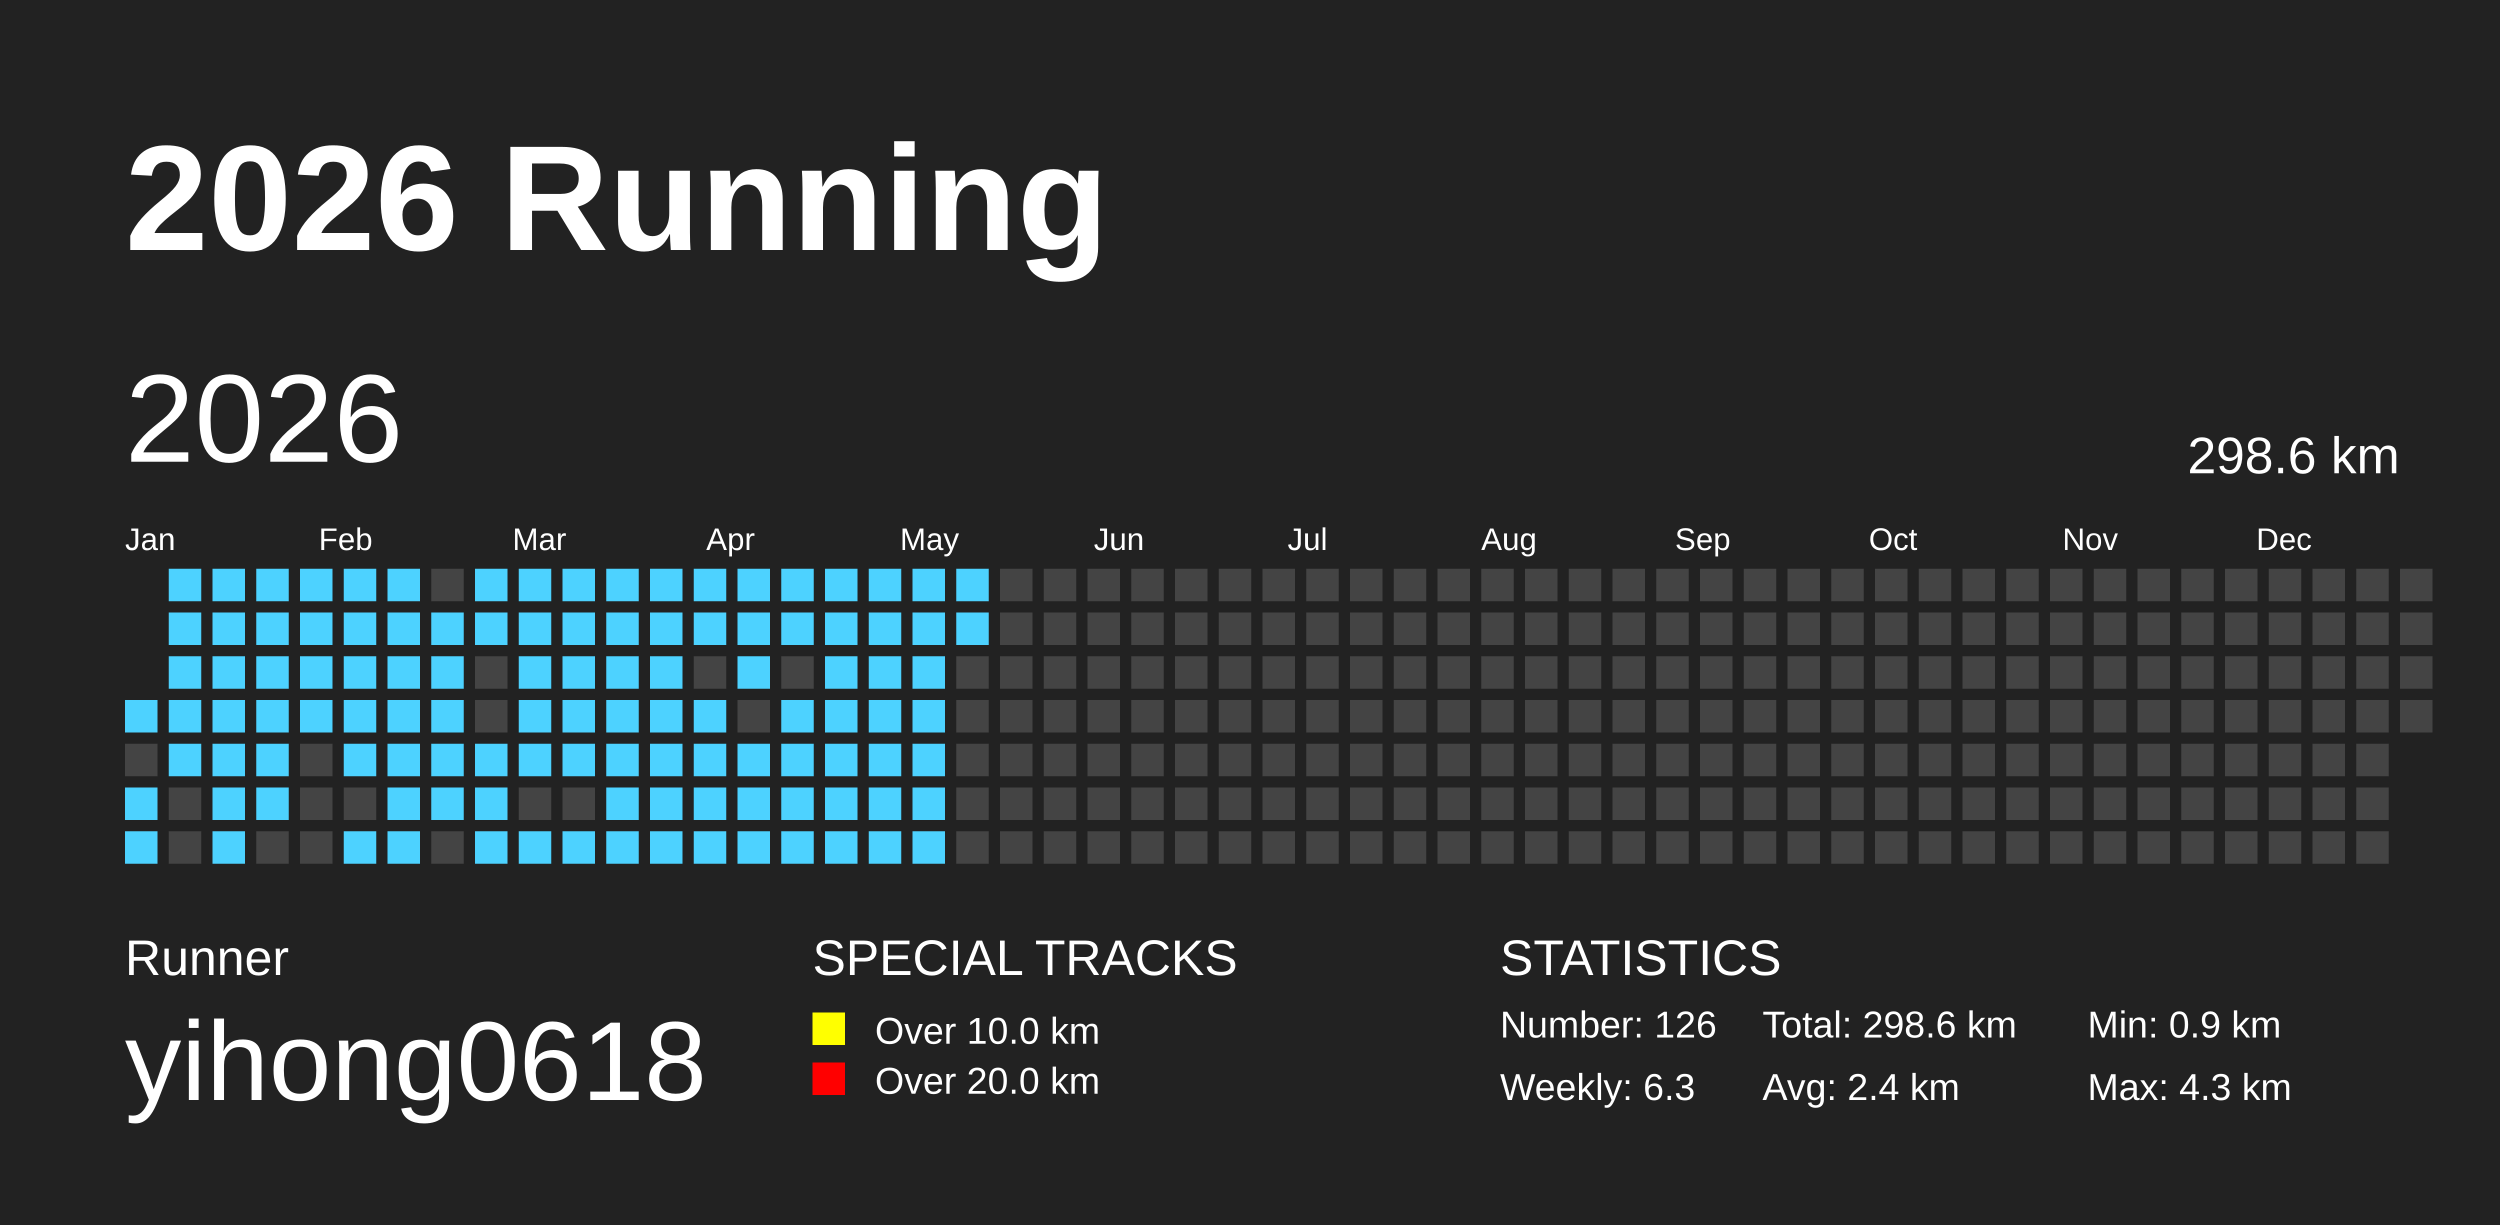
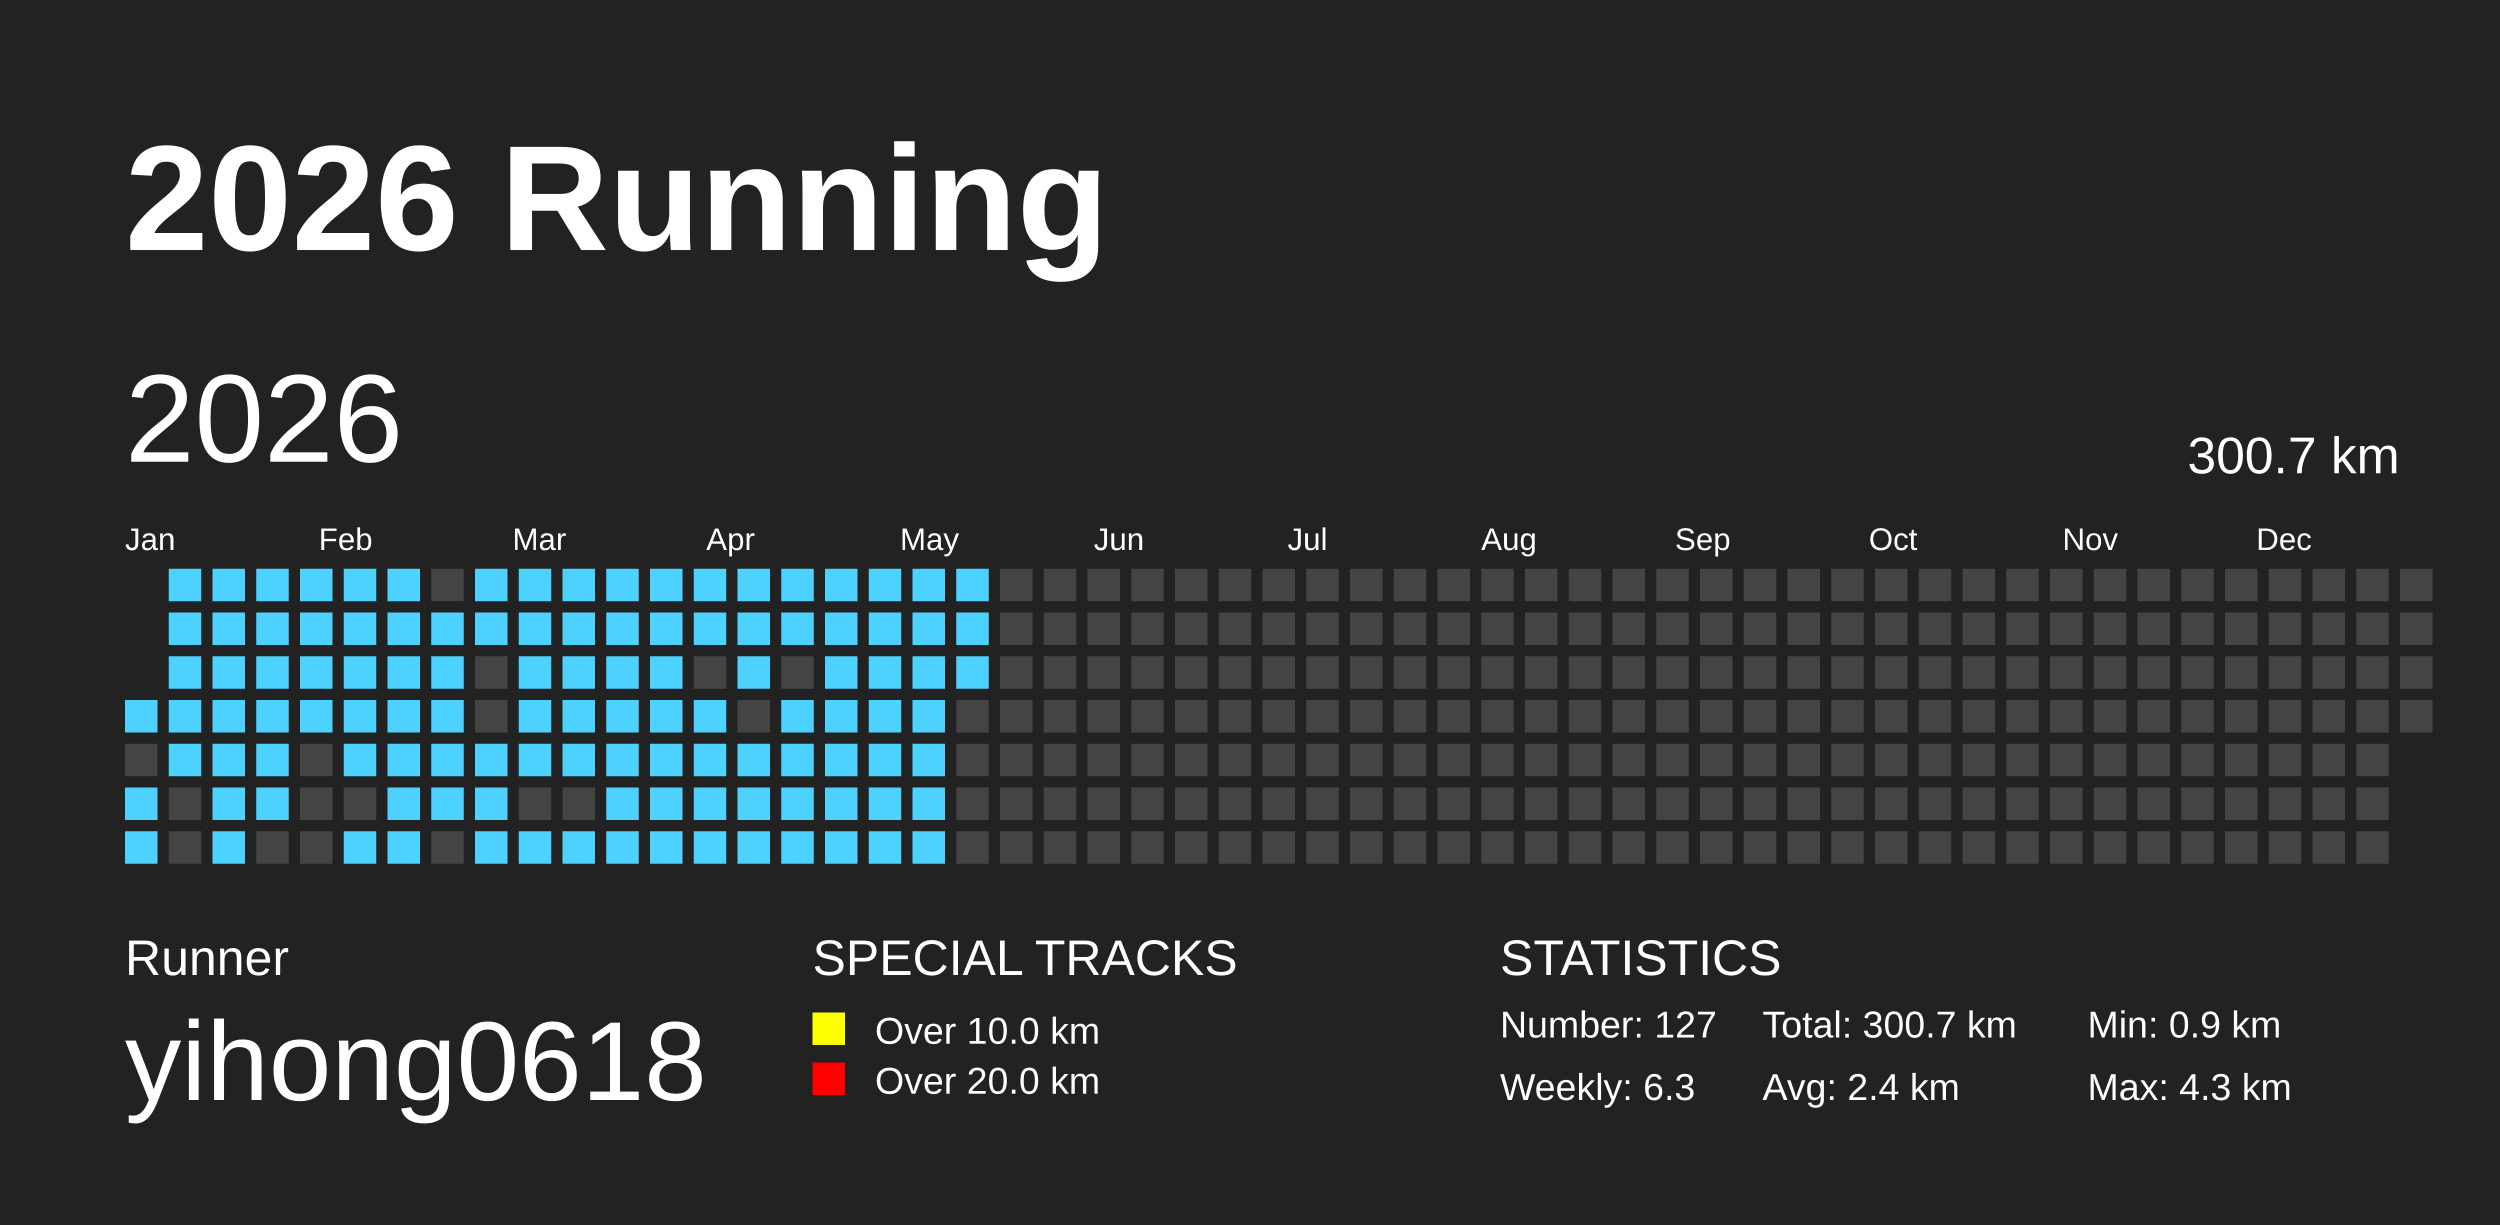
<svg xmlns="http://www.w3.org/2000/svg" baseProfile="full" height="98mm" version="1.1" viewBox="0,0,200,98" width="200mm">
  <defs>
    <pattern height="2" id="indoor-stripe" patternUnits="userSpaceOnUse" width="2">
      <line stroke="white" stroke-opacity="0.45" stroke-width="0.5" x1="0" x2="2" y1="2" y2="0" />
    </pattern>
  </defs>
  <rect fill="#222222" height="98" width="200" x="0" y="0" />
  <text fill="#FFFFFF" style="font-size:12px; font-family:Arial; font-weight:bold;" x="10" y="20">2026 Running</text>
  <text fill="#FFFFFF" style="font-size:4px; font-family:Arial" x="10" y="78">Runner</text>
  <text fill="#FFFFFF" style="font-size:9px; font-family:Arial" x="10" y="88">yihong0618</text>
  <text fill="#FFFFFF" style="font-size:4px; font-family:Arial" x="65" y="78">SPECIAL TRACKS</text>
  <rect fill="yellow" height="2.6" width="2.6" x="65" y="81" />
  <text fill="#FFFFFF" style="font-size:3px; font-family:Arial" x="70" y="83.5">Over 10.0 km</text>
  <rect fill="red" height="2.6" width="2.6" x="65" y="85" />
  <text fill="#FFFFFF" style="font-size:3px; font-family:Arial" x="70" y="87.5">Over 20.0 km</text>
  <text fill="#FFFFFF" style="font-size:4px; font-family:Arial" x="120" y="78">STATISTICS</text>
-   <text fill="#FFFFFF" style="font-size:3px; font-family:Arial" x="120" y="83">Number: 126</text>
+   <text fill="#FFFFFF" style="font-size:3px; font-family:Arial" x="120" y="83">Number: 127</text>
  <text fill="#FFFFFF" style="font-size:3px; font-family:Arial" x="120" y="88">Weekly: 6.3</text>
-   <text fill="#FFFFFF" style="font-size:3px; font-family:Arial" x="141" y="83">Total: 298.6 km</text>
+   <text fill="#FFFFFF" style="font-size:3px; font-family:Arial" x="141" y="83">Total: 300.7 km</text>
  <text fill="#FFFFFF" style="font-size:3px; font-family:Arial" x="141" y="88">Avg: 2.4 km</text>
  <text fill="#FFFFFF" style="font-size:3px; font-family:Arial" x="167" y="83">Min: 0.9 km</text>
  <text fill="#FFFFFF" style="font-size:3px; font-family:Arial" x="167" y="88">Max: 4.3 km</text>
  <text dominant-baseline="hanging" fill="#FFFFFF" style="font-size:10.0px; font-family:Arial;" x="10" y="30">2026</text>
-   <text dominant-baseline="hanging" fill="#FFFFFF" style="font-size:4.125px; font-family:Arial;" x="175" y="35">298.6 km</text>
+   <text dominant-baseline="hanging" fill="#FFFFFF" style="font-size:4.125px; font-family:Arial;" x="175" y="35">300.7 km</text>
  <text fill="#FFFFFF" style="font-size:2.5px; font-family:Arial" x="10.0" y="44">Jan</text>
  <text fill="#FFFFFF" style="font-size:2.5px; font-family:Arial" x="25.5" y="44">Feb</text>
  <text fill="#FFFFFF" style="font-size:2.5px; font-family:Arial" x="41.0" y="44">Mar</text>
  <text fill="#FFFFFF" style="font-size:2.5px; font-family:Arial" x="56.5" y="44">Apr</text>
  <text fill="#FFFFFF" style="font-size:2.5px; font-family:Arial" x="72.0" y="44">May</text>
  <text fill="#FFFFFF" style="font-size:2.5px; font-family:Arial" x="87.5" y="44">Jun</text>
  <text fill="#FFFFFF" style="font-size:2.5px; font-family:Arial" x="103.0" y="44">Jul</text>
  <text fill="#FFFFFF" style="font-size:2.5px; font-family:Arial" x="118.5" y="44">Aug</text>
  <text fill="#FFFFFF" style="font-size:2.5px; font-family:Arial" x="134.0" y="44">Sep</text>
  <text fill="#FFFFFF" style="font-size:2.5px; font-family:Arial" x="149.5" y="44">Oct</text>
  <text fill="#FFFFFF" style="font-size:2.5px; font-family:Arial" x="165.0" y="44">Nov</text>
  <text fill="#FFFFFF" style="font-size:2.5px; font-family:Arial" x="180.5" y="44">Dec</text>
  <rect fill="#4DD2FF" height="2.6" width="2.6" x="10.0" y="56.0" />
  <rect fill="#444444" height="2.6" width="2.6" x="10.0" y="59.5" />
  <rect fill="#4DD2FF" height="2.6" width="2.6" x="10.0" y="63.0" />
  <rect fill="#4DD2FF" height="2.6" width="2.6" x="10.0" y="66.5" />
  <rect fill="#4DD2FF" height="2.6" width="2.6" x="13.5" y="45.5" />
  <rect fill="#4DD2FF" height="2.6" width="2.6" x="13.5" y="49.0" />
  <rect fill="#4DD2FF" height="2.6" width="2.6" x="13.5" y="52.5" />
  <rect fill="#4DD2FF" height="2.6" width="2.6" x="13.5" y="56.0" />
  <rect fill="#4DD2FF" height="2.6" width="2.6" x="13.5" y="59.5" />
  <rect fill="#444444" height="2.6" width="2.6" x="13.5" y="63.0" />
  <rect fill="#444444" height="2.6" width="2.6" x="13.5" y="66.5" />
  <rect fill="#4DD2FF" height="2.6" width="2.6" x="17.0" y="45.5" />
  <rect fill="#4DD2FF" height="2.6" width="2.6" x="17.0" y="49.0" />
  <rect fill="#4DD2FF" height="2.6" width="2.6" x="17.0" y="52.5" />
  <rect fill="#4DD2FF" height="2.6" width="2.6" x="17.0" y="56.0" />
  <rect fill="#4DD2FF" height="2.6" width="2.6" x="17.0" y="59.5" />
  <rect fill="#4DD2FF" height="2.6" width="2.6" x="17.0" y="63.0" />
  <rect fill="#4DD2FF" height="2.6" width="2.6" x="17.0" y="66.5" />
  <rect fill="#4DD2FF" height="2.6" width="2.6" x="20.5" y="45.5" />
  <rect fill="#4DD2FF" height="2.6" width="2.6" x="20.5" y="49.0" />
  <rect fill="#4DD2FF" height="2.6" width="2.6" x="20.5" y="52.5" />
  <rect fill="#4DD2FF" height="2.6" width="2.6" x="20.5" y="56.0" />
  <rect fill="#4DD2FF" height="2.6" width="2.6" x="20.5" y="59.5" />
  <rect fill="#4DD2FF" height="2.6" width="2.6" x="20.5" y="63.0" />
  <rect fill="#444444" height="2.6" width="2.6" x="20.5" y="66.5" />
  <rect fill="#4DD2FF" height="2.6" width="2.6" x="24.0" y="45.5" />
  <rect fill="#4DD2FF" height="2.6" width="2.6" x="24.0" y="49.0" />
  <rect fill="#4DD2FF" height="2.6" width="2.6" x="24.0" y="52.5" />
  <rect fill="#4DD2FF" height="2.6" width="2.6" x="24.0" y="56.0" />
  <rect fill="#444444" height="2.6" width="2.6" x="24.0" y="59.5" />
  <rect fill="#444444" height="2.6" width="2.6" x="24.0" y="63.0" />
  <rect fill="#444444" height="2.6" width="2.6" x="24.0" y="66.5" />
  <rect fill="#4DD2FF" height="2.6" width="2.6" x="27.5" y="45.5" />
  <rect fill="#4DD2FF" height="2.6" width="2.6" x="27.5" y="49.0" />
  <rect fill="#4DD2FF" height="2.6" width="2.6" x="27.5" y="52.5" />
  <rect fill="#4DD2FF" height="2.6" width="2.6" x="27.5" y="56.0" />
  <rect fill="#4DD2FF" height="2.6" width="2.6" x="27.5" y="59.5" />
  <rect fill="#444444" height="2.6" width="2.6" x="27.5" y="63.0" />
  <rect fill="#4DD2FF" height="2.6" width="2.6" x="27.5" y="66.5" />
  <rect fill="#4DD2FF" height="2.6" width="2.6" x="31.0" y="45.5" />
  <rect fill="#4DD2FF" height="2.6" width="2.6" x="31.0" y="49.0" />
  <rect fill="#4DD2FF" height="2.6" width="2.6" x="31.0" y="52.5" />
  <rect fill="#4DD2FF" height="2.6" width="2.6" x="31.0" y="56.0" />
  <rect fill="#4DD2FF" height="2.6" width="2.6" x="31.0" y="59.5" />
  <rect fill="#4DD2FF" height="2.6" width="2.6" x="31.0" y="63.0" />
  <rect fill="#4DD2FF" height="2.6" width="2.6" x="31.0" y="66.5" />
  <rect fill="#444444" height="2.6" width="2.6" x="34.5" y="45.5" />
  <rect fill="#4DD2FF" height="2.6" width="2.6" x="34.5" y="49.0" />
  <rect fill="#4DD2FF" height="2.6" width="2.6" x="34.5" y="52.5" />
  <rect fill="#4DD2FF" height="2.6" width="2.6" x="34.5" y="56.0" />
  <rect fill="#4DD2FF" height="2.6" width="2.6" x="34.5" y="59.5" />
  <rect fill="#4DD2FF" height="2.6" width="2.6" x="34.5" y="63.0" />
  <rect fill="#444444" height="2.6" width="2.6" x="34.5" y="66.5" />
  <rect fill="#4DD2FF" height="2.6" width="2.6" x="38.0" y="45.5" />
  <rect fill="#4DD2FF" height="2.6" width="2.6" x="38.0" y="49.0" />
  <rect fill="#444444" height="2.6" width="2.6" x="38.0" y="52.5" />
  <rect fill="#444444" height="2.6" width="2.6" x="38.0" y="56.0" />
  <rect fill="#4DD2FF" height="2.6" width="2.6" x="38.0" y="59.5" />
  <rect fill="#4DD2FF" height="2.6" width="2.6" x="38.0" y="63.0" />
  <rect fill="#4DD2FF" height="2.6" width="2.6" x="38.0" y="66.5" />
  <rect fill="#4DD2FF" height="2.6" width="2.6" x="41.5" y="45.5" />
  <rect fill="#4DD2FF" height="2.6" width="2.6" x="41.5" y="49.0" />
  <rect fill="#4DD2FF" height="2.6" width="2.6" x="41.5" y="52.5" />
  <rect fill="#4DD2FF" height="2.6" width="2.6" x="41.5" y="56.0" />
  <rect fill="#4DD2FF" height="2.6" width="2.6" x="41.5" y="59.5" />
  <rect fill="#444444" height="2.6" width="2.6" x="41.5" y="63.0" />
  <rect fill="#4DD2FF" height="2.6" width="2.6" x="41.5" y="66.5" />
  <rect fill="#4DD2FF" height="2.6" width="2.6" x="45.0" y="45.5" />
  <rect fill="#4DD2FF" height="2.6" width="2.6" x="45.0" y="49.0" />
  <rect fill="#4DD2FF" height="2.6" width="2.6" x="45.0" y="52.5" />
  <rect fill="#4DD2FF" height="2.6" width="2.6" x="45.0" y="56.0" />
  <rect fill="#4DD2FF" height="2.6" width="2.6" x="45.0" y="59.5" />
  <rect fill="#444444" height="2.6" width="2.6" x="45.0" y="63.0" />
  <rect fill="#4DD2FF" height="2.6" width="2.6" x="45.0" y="66.5" />
  <rect fill="#4DD2FF" height="2.6" width="2.6" x="48.5" y="45.5" />
  <rect fill="#4DD2FF" height="2.6" width="2.6" x="48.5" y="49.0" />
  <rect fill="#4DD2FF" height="2.6" width="2.6" x="48.5" y="52.5" />
  <rect fill="#4DD2FF" height="2.6" width="2.6" x="48.5" y="56.0" />
  <rect fill="#4DD2FF" height="2.6" width="2.6" x="48.5" y="59.5" />
  <rect fill="#4DD2FF" height="2.6" width="2.6" x="48.5" y="63.0" />
  <rect fill="#4DD2FF" height="2.6" width="2.6" x="48.5" y="66.5" />
  <rect fill="#4DD2FF" height="2.6" width="2.6" x="52.0" y="45.5" />
  <rect fill="#4DD2FF" height="2.6" width="2.6" x="52.0" y="49.0" />
  <rect fill="#4DD2FF" height="2.6" width="2.6" x="52.0" y="52.5" />
  <rect fill="#4DD2FF" height="2.6" width="2.6" x="52.0" y="56.0" />
  <rect fill="#4DD2FF" height="2.6" width="2.6" x="52.0" y="59.5" />
  <rect fill="#4DD2FF" height="2.6" width="2.6" x="52.0" y="63.0" />
  <rect fill="#4DD2FF" height="2.6" width="2.6" x="52.0" y="66.5" />
  <rect fill="#4DD2FF" height="2.6" width="2.6" x="55.5" y="45.5" />
  <rect fill="#4DD2FF" height="2.6" width="2.6" x="55.5" y="49.0" />
  <rect fill="#444444" height="2.6" width="2.6" x="55.5" y="52.5" />
  <rect fill="#4DD2FF" height="2.6" width="2.6" x="55.5" y="56.0" />
  <rect fill="#4DD2FF" height="2.6" width="2.6" x="55.5" y="59.5" />
  <rect fill="#4DD2FF" height="2.6" width="2.6" x="55.5" y="63.0" />
  <rect fill="#4DD2FF" height="2.6" width="2.6" x="55.5" y="66.5" />
  <rect fill="#4DD2FF" height="2.6" width="2.6" x="59.0" y="45.5" />
  <rect fill="#4DD2FF" height="2.6" width="2.6" x="59.0" y="49.0" />
  <rect fill="#4DD2FF" height="2.6" width="2.6" x="59.0" y="52.5" />
  <rect fill="#444444" height="2.6" width="2.6" x="59.0" y="56.0" />
  <rect fill="#4DD2FF" height="2.6" width="2.6" x="59.0" y="59.5" />
  <rect fill="#4DD2FF" height="2.6" width="2.6" x="59.0" y="63.0" />
  <rect fill="#4DD2FF" height="2.6" width="2.6" x="59.0" y="66.5" />
  <rect fill="#4DD2FF" height="2.6" width="2.6" x="62.5" y="45.5" />
  <rect fill="#4DD2FF" height="2.6" width="2.6" x="62.5" y="49.0" />
  <rect fill="#444444" height="2.6" width="2.6" x="62.5" y="52.5" />
  <rect fill="#4DD2FF" height="2.6" width="2.6" x="62.5" y="56.0" />
  <rect fill="#4DD2FF" height="2.6" width="2.6" x="62.5" y="59.5" />
  <rect fill="#4DD2FF" height="2.6" width="2.6" x="62.5" y="63.0" />
  <rect fill="#4DD2FF" height="2.6" width="2.6" x="62.5" y="66.5" />
  <rect fill="#4DD2FF" height="2.6" width="2.6" x="66.0" y="45.5" />
  <rect fill="#4DD2FF" height="2.6" width="2.6" x="66.0" y="49.0" />
  <rect fill="#4DD2FF" height="2.6" width="2.6" x="66.0" y="52.5" />
  <rect fill="#4DD2FF" height="2.6" width="2.6" x="66.0" y="56.0" />
  <rect fill="#4DD2FF" height="2.6" width="2.6" x="66.0" y="59.5" />
  <rect fill="#4DD2FF" height="2.6" width="2.6" x="66.0" y="63.0" />
  <rect fill="#4DD2FF" height="2.6" width="2.6" x="66.0" y="66.5" />
  <rect fill="#4DD2FF" height="2.6" width="2.6" x="69.5" y="45.5" />
  <rect fill="#4DD2FF" height="2.6" width="2.6" x="69.5" y="49.0" />
  <rect fill="#4DD2FF" height="2.6" width="2.6" x="69.5" y="52.5" />
  <rect fill="#4DD2FF" height="2.6" width="2.6" x="69.5" y="56.0" />
  <rect fill="#4DD2FF" height="2.6" width="2.6" x="69.5" y="59.5" />
  <rect fill="#4DD2FF" height="2.6" width="2.6" x="69.5" y="63.0" />
  <rect fill="#4DD2FF" height="2.6" width="2.6" x="69.5" y="66.5" />
  <rect fill="#4DD2FF" height="2.6" width="2.6" x="73.0" y="45.5" />
  <rect fill="#4DD2FF" height="2.6" width="2.6" x="73.0" y="49.0" />
  <rect fill="#4DD2FF" height="2.6" width="2.6" x="73.0" y="52.5" />
  <rect fill="#4DD2FF" height="2.6" width="2.6" x="73.0" y="56.0" />
  <rect fill="#4DD2FF" height="2.6" width="2.6" x="73.0" y="59.5" />
  <rect fill="#4DD2FF" height="2.6" width="2.6" x="73.0" y="63.0" />
  <rect fill="#4DD2FF" height="2.6" width="2.6" x="73.0" y="66.5" />
  <rect fill="#4DD2FF" height="2.6" width="2.6" x="76.5" y="45.5" />
  <rect fill="#4DD2FF" height="2.6" width="2.6" x="76.5" y="49.0" />
-   <rect fill="#444444" height="2.6" width="2.6" x="76.5" y="52.5" />
+   <rect fill="#4DD2FF" height="2.6" width="2.6" x="76.5" y="52.5" />
  <rect fill="#444444" height="2.6" width="2.6" x="76.5" y="56.0" />
  <rect fill="#444444" height="2.6" width="2.6" x="76.5" y="59.5" />
  <rect fill="#444444" height="2.6" width="2.6" x="76.5" y="63.0" />
  <rect fill="#444444" height="2.6" width="2.6" x="76.5" y="66.5" />
  <rect fill="#444444" height="2.6" width="2.6" x="80.0" y="45.5" />
  <rect fill="#444444" height="2.6" width="2.6" x="80.0" y="49.0" />
  <rect fill="#444444" height="2.6" width="2.6" x="80.0" y="52.5" />
  <rect fill="#444444" height="2.6" width="2.6" x="80.0" y="56.0" />
  <rect fill="#444444" height="2.6" width="2.6" x="80.0" y="59.5" />
  <rect fill="#444444" height="2.6" width="2.6" x="80.0" y="63.0" />
  <rect fill="#444444" height="2.6" width="2.6" x="80.0" y="66.5" />
  <rect fill="#444444" height="2.6" width="2.6" x="83.5" y="45.5" />
  <rect fill="#444444" height="2.6" width="2.6" x="83.5" y="49.0" />
  <rect fill="#444444" height="2.6" width="2.6" x="83.5" y="52.5" />
  <rect fill="#444444" height="2.6" width="2.6" x="83.5" y="56.0" />
  <rect fill="#444444" height="2.6" width="2.6" x="83.5" y="59.5" />
  <rect fill="#444444" height="2.6" width="2.6" x="83.5" y="63.0" />
  <rect fill="#444444" height="2.6" width="2.6" x="83.5" y="66.5" />
  <rect fill="#444444" height="2.6" width="2.6" x="87.0" y="45.5" />
  <rect fill="#444444" height="2.6" width="2.6" x="87.0" y="49.0" />
  <rect fill="#444444" height="2.6" width="2.6" x="87.0" y="52.5" />
  <rect fill="#444444" height="2.6" width="2.6" x="87.0" y="56.0" />
  <rect fill="#444444" height="2.6" width="2.6" x="87.0" y="59.5" />
  <rect fill="#444444" height="2.6" width="2.6" x="87.0" y="63.0" />
  <rect fill="#444444" height="2.6" width="2.6" x="87.0" y="66.5" />
  <rect fill="#444444" height="2.6" width="2.6" x="90.5" y="45.5" />
  <rect fill="#444444" height="2.6" width="2.6" x="90.5" y="49.0" />
  <rect fill="#444444" height="2.6" width="2.6" x="90.5" y="52.5" />
  <rect fill="#444444" height="2.6" width="2.6" x="90.5" y="56.0" />
  <rect fill="#444444" height="2.6" width="2.6" x="90.5" y="59.5" />
  <rect fill="#444444" height="2.6" width="2.6" x="90.5" y="63.0" />
  <rect fill="#444444" height="2.6" width="2.6" x="90.5" y="66.5" />
  <rect fill="#444444" height="2.6" width="2.6" x="94.0" y="45.5" />
  <rect fill="#444444" height="2.6" width="2.6" x="94.0" y="49.0" />
  <rect fill="#444444" height="2.6" width="2.6" x="94.0" y="52.5" />
  <rect fill="#444444" height="2.6" width="2.6" x="94.0" y="56.0" />
  <rect fill="#444444" height="2.6" width="2.6" x="94.0" y="59.5" />
  <rect fill="#444444" height="2.6" width="2.6" x="94.0" y="63.0" />
  <rect fill="#444444" height="2.6" width="2.6" x="94.0" y="66.5" />
  <rect fill="#444444" height="2.6" width="2.6" x="97.5" y="45.5" />
  <rect fill="#444444" height="2.6" width="2.6" x="97.5" y="49.0" />
  <rect fill="#444444" height="2.6" width="2.6" x="97.5" y="52.5" />
  <rect fill="#444444" height="2.6" width="2.6" x="97.5" y="56.0" />
  <rect fill="#444444" height="2.6" width="2.6" x="97.5" y="59.5" />
  <rect fill="#444444" height="2.6" width="2.6" x="97.5" y="63.0" />
  <rect fill="#444444" height="2.6" width="2.6" x="97.5" y="66.5" />
  <rect fill="#444444" height="2.6" width="2.6" x="101.0" y="45.5" />
  <rect fill="#444444" height="2.6" width="2.6" x="101.0" y="49.0" />
  <rect fill="#444444" height="2.6" width="2.6" x="101.0" y="52.5" />
  <rect fill="#444444" height="2.6" width="2.6" x="101.0" y="56.0" />
  <rect fill="#444444" height="2.6" width="2.6" x="101.0" y="59.5" />
  <rect fill="#444444" height="2.6" width="2.6" x="101.0" y="63.0" />
  <rect fill="#444444" height="2.6" width="2.6" x="101.0" y="66.5" />
  <rect fill="#444444" height="2.6" width="2.6" x="104.5" y="45.5" />
  <rect fill="#444444" height="2.6" width="2.6" x="104.5" y="49.0" />
  <rect fill="#444444" height="2.6" width="2.6" x="104.5" y="52.5" />
  <rect fill="#444444" height="2.6" width="2.6" x="104.5" y="56.0" />
  <rect fill="#444444" height="2.6" width="2.6" x="104.5" y="59.5" />
  <rect fill="#444444" height="2.6" width="2.6" x="104.5" y="63.0" />
  <rect fill="#444444" height="2.6" width="2.6" x="104.5" y="66.5" />
  <rect fill="#444444" height="2.6" width="2.6" x="108.0" y="45.5" />
  <rect fill="#444444" height="2.6" width="2.6" x="108.0" y="49.0" />
  <rect fill="#444444" height="2.6" width="2.6" x="108.0" y="52.5" />
  <rect fill="#444444" height="2.6" width="2.6" x="108.0" y="56.0" />
  <rect fill="#444444" height="2.6" width="2.6" x="108.0" y="59.5" />
  <rect fill="#444444" height="2.6" width="2.6" x="108.0" y="63.0" />
  <rect fill="#444444" height="2.6" width="2.6" x="108.0" y="66.5" />
  <rect fill="#444444" height="2.6" width="2.6" x="111.5" y="45.5" />
  <rect fill="#444444" height="2.6" width="2.6" x="111.5" y="49.0" />
  <rect fill="#444444" height="2.6" width="2.6" x="111.5" y="52.5" />
  <rect fill="#444444" height="2.6" width="2.6" x="111.5" y="56.0" />
  <rect fill="#444444" height="2.6" width="2.6" x="111.5" y="59.5" />
  <rect fill="#444444" height="2.6" width="2.6" x="111.5" y="63.0" />
  <rect fill="#444444" height="2.6" width="2.6" x="111.5" y="66.5" />
  <rect fill="#444444" height="2.6" width="2.6" x="115.0" y="45.5" />
  <rect fill="#444444" height="2.6" width="2.6" x="115.0" y="49.0" />
  <rect fill="#444444" height="2.6" width="2.6" x="115.0" y="52.5" />
  <rect fill="#444444" height="2.6" width="2.6" x="115.0" y="56.0" />
  <rect fill="#444444" height="2.6" width="2.6" x="115.0" y="59.5" />
  <rect fill="#444444" height="2.6" width="2.6" x="115.0" y="63.0" />
  <rect fill="#444444" height="2.6" width="2.6" x="115.0" y="66.5" />
  <rect fill="#444444" height="2.6" width="2.6" x="118.5" y="45.5" />
  <rect fill="#444444" height="2.6" width="2.6" x="118.5" y="49.0" />
  <rect fill="#444444" height="2.6" width="2.6" x="118.5" y="52.5" />
  <rect fill="#444444" height="2.6" width="2.6" x="118.5" y="56.0" />
  <rect fill="#444444" height="2.6" width="2.6" x="118.5" y="59.5" />
  <rect fill="#444444" height="2.6" width="2.6" x="118.5" y="63.0" />
  <rect fill="#444444" height="2.6" width="2.6" x="118.5" y="66.5" />
  <rect fill="#444444" height="2.6" width="2.6" x="122.0" y="45.5" />
  <rect fill="#444444" height="2.6" width="2.6" x="122.0" y="49.0" />
  <rect fill="#444444" height="2.6" width="2.6" x="122.0" y="52.5" />
  <rect fill="#444444" height="2.6" width="2.6" x="122.0" y="56.0" />
  <rect fill="#444444" height="2.6" width="2.6" x="122.0" y="59.5" />
  <rect fill="#444444" height="2.6" width="2.6" x="122.0" y="63.0" />
  <rect fill="#444444" height="2.6" width="2.6" x="122.0" y="66.5" />
  <rect fill="#444444" height="2.6" width="2.6" x="125.5" y="45.5" />
  <rect fill="#444444" height="2.6" width="2.6" x="125.5" y="49.0" />
  <rect fill="#444444" height="2.6" width="2.6" x="125.5" y="52.5" />
  <rect fill="#444444" height="2.6" width="2.6" x="125.5" y="56.0" />
  <rect fill="#444444" height="2.6" width="2.6" x="125.5" y="59.5" />
  <rect fill="#444444" height="2.6" width="2.6" x="125.5" y="63.0" />
  <rect fill="#444444" height="2.6" width="2.6" x="125.5" y="66.5" />
  <rect fill="#444444" height="2.6" width="2.6" x="129.0" y="45.5" />
  <rect fill="#444444" height="2.6" width="2.6" x="129.0" y="49.0" />
  <rect fill="#444444" height="2.6" width="2.6" x="129.0" y="52.5" />
  <rect fill="#444444" height="2.6" width="2.6" x="129.0" y="56.0" />
  <rect fill="#444444" height="2.6" width="2.6" x="129.0" y="59.5" />
  <rect fill="#444444" height="2.6" width="2.6" x="129.0" y="63.0" />
  <rect fill="#444444" height="2.6" width="2.6" x="129.0" y="66.5" />
  <rect fill="#444444" height="2.6" width="2.6" x="132.5" y="45.5" />
  <rect fill="#444444" height="2.6" width="2.6" x="132.5" y="49.0" />
  <rect fill="#444444" height="2.6" width="2.6" x="132.5" y="52.5" />
  <rect fill="#444444" height="2.6" width="2.6" x="132.5" y="56.0" />
  <rect fill="#444444" height="2.6" width="2.6" x="132.5" y="59.5" />
  <rect fill="#444444" height="2.6" width="2.6" x="132.5" y="63.0" />
  <rect fill="#444444" height="2.6" width="2.6" x="132.5" y="66.5" />
  <rect fill="#444444" height="2.6" width="2.6" x="136.0" y="45.5" />
  <rect fill="#444444" height="2.6" width="2.6" x="136.0" y="49.0" />
  <rect fill="#444444" height="2.6" width="2.6" x="136.0" y="52.5" />
  <rect fill="#444444" height="2.6" width="2.6" x="136.0" y="56.0" />
  <rect fill="#444444" height="2.6" width="2.6" x="136.0" y="59.5" />
  <rect fill="#444444" height="2.6" width="2.6" x="136.0" y="63.0" />
  <rect fill="#444444" height="2.6" width="2.6" x="136.0" y="66.5" />
  <rect fill="#444444" height="2.6" width="2.6" x="139.5" y="45.5" />
  <rect fill="#444444" height="2.6" width="2.6" x="139.5" y="49.0" />
  <rect fill="#444444" height="2.6" width="2.6" x="139.5" y="52.5" />
  <rect fill="#444444" height="2.6" width="2.6" x="139.5" y="56.0" />
  <rect fill="#444444" height="2.6" width="2.6" x="139.5" y="59.5" />
  <rect fill="#444444" height="2.6" width="2.6" x="139.5" y="63.0" />
  <rect fill="#444444" height="2.6" width="2.6" x="139.5" y="66.5" />
  <rect fill="#444444" height="2.6" width="2.6" x="143.0" y="45.5" />
  <rect fill="#444444" height="2.6" width="2.6" x="143.0" y="49.0" />
  <rect fill="#444444" height="2.6" width="2.6" x="143.0" y="52.5" />
  <rect fill="#444444" height="2.6" width="2.6" x="143.0" y="56.0" />
  <rect fill="#444444" height="2.6" width="2.6" x="143.0" y="59.5" />
  <rect fill="#444444" height="2.6" width="2.6" x="143.0" y="63.0" />
  <rect fill="#444444" height="2.6" width="2.6" x="143.0" y="66.5" />
  <rect fill="#444444" height="2.6" width="2.6" x="146.5" y="45.5" />
  <rect fill="#444444" height="2.6" width="2.6" x="146.5" y="49.0" />
  <rect fill="#444444" height="2.6" width="2.6" x="146.5" y="52.5" />
  <rect fill="#444444" height="2.6" width="2.6" x="146.5" y="56.0" />
  <rect fill="#444444" height="2.6" width="2.6" x="146.5" y="59.5" />
  <rect fill="#444444" height="2.6" width="2.6" x="146.5" y="63.0" />
  <rect fill="#444444" height="2.6" width="2.6" x="146.5" y="66.5" />
  <rect fill="#444444" height="2.6" width="2.6" x="150.0" y="45.5" />
  <rect fill="#444444" height="2.6" width="2.6" x="150.0" y="49.0" />
  <rect fill="#444444" height="2.6" width="2.6" x="150.0" y="52.5" />
  <rect fill="#444444" height="2.6" width="2.6" x="150.0" y="56.0" />
  <rect fill="#444444" height="2.6" width="2.6" x="150.0" y="59.5" />
  <rect fill="#444444" height="2.6" width="2.6" x="150.0" y="63.0" />
  <rect fill="#444444" height="2.6" width="2.6" x="150.0" y="66.5" />
  <rect fill="#444444" height="2.6" width="2.6" x="153.5" y="45.5" />
  <rect fill="#444444" height="2.6" width="2.6" x="153.5" y="49.0" />
  <rect fill="#444444" height="2.6" width="2.6" x="153.5" y="52.5" />
  <rect fill="#444444" height="2.6" width="2.6" x="153.5" y="56.0" />
  <rect fill="#444444" height="2.6" width="2.6" x="153.5" y="59.5" />
  <rect fill="#444444" height="2.6" width="2.6" x="153.5" y="63.0" />
  <rect fill="#444444" height="2.6" width="2.6" x="153.5" y="66.5" />
  <rect fill="#444444" height="2.6" width="2.6" x="157.0" y="45.5" />
  <rect fill="#444444" height="2.6" width="2.6" x="157.0" y="49.0" />
  <rect fill="#444444" height="2.6" width="2.6" x="157.0" y="52.5" />
  <rect fill="#444444" height="2.6" width="2.6" x="157.0" y="56.0" />
  <rect fill="#444444" height="2.6" width="2.6" x="157.0" y="59.5" />
  <rect fill="#444444" height="2.6" width="2.6" x="157.0" y="63.0" />
  <rect fill="#444444" height="2.6" width="2.6" x="157.0" y="66.5" />
  <rect fill="#444444" height="2.6" width="2.6" x="160.5" y="45.5" />
  <rect fill="#444444" height="2.6" width="2.6" x="160.5" y="49.0" />
  <rect fill="#444444" height="2.6" width="2.6" x="160.5" y="52.5" />
  <rect fill="#444444" height="2.6" width="2.6" x="160.5" y="56.0" />
  <rect fill="#444444" height="2.6" width="2.6" x="160.5" y="59.5" />
  <rect fill="#444444" height="2.6" width="2.6" x="160.5" y="63.0" />
  <rect fill="#444444" height="2.6" width="2.6" x="160.5" y="66.5" />
  <rect fill="#444444" height="2.6" width="2.6" x="164.0" y="45.5" />
  <rect fill="#444444" height="2.6" width="2.6" x="164.0" y="49.0" />
  <rect fill="#444444" height="2.6" width="2.6" x="164.0" y="52.5" />
  <rect fill="#444444" height="2.6" width="2.6" x="164.0" y="56.0" />
  <rect fill="#444444" height="2.6" width="2.6" x="164.0" y="59.5" />
  <rect fill="#444444" height="2.6" width="2.6" x="164.0" y="63.0" />
  <rect fill="#444444" height="2.6" width="2.6" x="164.0" y="66.5" />
  <rect fill="#444444" height="2.6" width="2.6" x="167.5" y="45.5" />
  <rect fill="#444444" height="2.6" width="2.6" x="167.5" y="49.0" />
  <rect fill="#444444" height="2.6" width="2.6" x="167.5" y="52.5" />
  <rect fill="#444444" height="2.6" width="2.6" x="167.5" y="56.0" />
  <rect fill="#444444" height="2.6" width="2.6" x="167.5" y="59.5" />
  <rect fill="#444444" height="2.6" width="2.6" x="167.5" y="63.0" />
  <rect fill="#444444" height="2.6" width="2.6" x="167.5" y="66.5" />
  <rect fill="#444444" height="2.6" width="2.6" x="171.0" y="45.5" />
  <rect fill="#444444" height="2.6" width="2.6" x="171.0" y="49.0" />
  <rect fill="#444444" height="2.6" width="2.6" x="171.0" y="52.5" />
  <rect fill="#444444" height="2.6" width="2.6" x="171.0" y="56.0" />
  <rect fill="#444444" height="2.6" width="2.6" x="171.0" y="59.5" />
  <rect fill="#444444" height="2.6" width="2.6" x="171.0" y="63.0" />
  <rect fill="#444444" height="2.6" width="2.6" x="171.0" y="66.5" />
  <rect fill="#444444" height="2.6" width="2.6" x="174.5" y="45.5" />
  <rect fill="#444444" height="2.6" width="2.6" x="174.5" y="49.0" />
  <rect fill="#444444" height="2.6" width="2.6" x="174.5" y="52.5" />
  <rect fill="#444444" height="2.6" width="2.6" x="174.5" y="56.0" />
  <rect fill="#444444" height="2.6" width="2.6" x="174.5" y="59.5" />
  <rect fill="#444444" height="2.6" width="2.6" x="174.5" y="63.0" />
  <rect fill="#444444" height="2.6" width="2.6" x="174.5" y="66.5" />
  <rect fill="#444444" height="2.6" width="2.6" x="178.0" y="45.5" />
  <rect fill="#444444" height="2.6" width="2.6" x="178.0" y="49.0" />
  <rect fill="#444444" height="2.6" width="2.6" x="178.0" y="52.5" />
  <rect fill="#444444" height="2.6" width="2.6" x="178.0" y="56.0" />
  <rect fill="#444444" height="2.6" width="2.6" x="178.0" y="59.5" />
  <rect fill="#444444" height="2.6" width="2.6" x="178.0" y="63.0" />
  <rect fill="#444444" height="2.6" width="2.6" x="178.0" y="66.5" />
  <rect fill="#444444" height="2.6" width="2.6" x="181.5" y="45.5" />
  <rect fill="#444444" height="2.6" width="2.6" x="181.5" y="49.0" />
  <rect fill="#444444" height="2.6" width="2.6" x="181.5" y="52.5" />
  <rect fill="#444444" height="2.6" width="2.6" x="181.5" y="56.0" />
  <rect fill="#444444" height="2.6" width="2.6" x="181.5" y="59.5" />
  <rect fill="#444444" height="2.6" width="2.6" x="181.5" y="63.0" />
  <rect fill="#444444" height="2.6" width="2.6" x="181.5" y="66.5" />
  <rect fill="#444444" height="2.6" width="2.6" x="185.0" y="45.5" />
  <rect fill="#444444" height="2.6" width="2.6" x="185.0" y="49.0" />
  <rect fill="#444444" height="2.6" width="2.6" x="185.0" y="52.5" />
  <rect fill="#444444" height="2.6" width="2.6" x="185.0" y="56.0" />
  <rect fill="#444444" height="2.6" width="2.6" x="185.0" y="59.5" />
  <rect fill="#444444" height="2.6" width="2.6" x="185.0" y="63.0" />
  <rect fill="#444444" height="2.6" width="2.6" x="185.0" y="66.5" />
  <rect fill="#444444" height="2.6" width="2.6" x="188.5" y="45.5" />
  <rect fill="#444444" height="2.6" width="2.6" x="188.5" y="49.0" />
  <rect fill="#444444" height="2.6" width="2.6" x="188.5" y="52.5" />
  <rect fill="#444444" height="2.6" width="2.6" x="188.5" y="56.0" />
  <rect fill="#444444" height="2.6" width="2.6" x="188.5" y="59.5" />
  <rect fill="#444444" height="2.6" width="2.6" x="188.5" y="63.0" />
  <rect fill="#444444" height="2.6" width="2.6" x="188.5" y="66.5" />
  <rect fill="#444444" height="2.6" width="2.6" x="192.0" y="45.5" />
  <rect fill="#444444" height="2.6" width="2.6" x="192.0" y="49.0" />
  <rect fill="#444444" height="2.6" width="2.6" x="192.0" y="52.5" />
  <rect fill="#444444" height="2.6" width="2.6" x="192.0" y="56.0" />
</svg>
